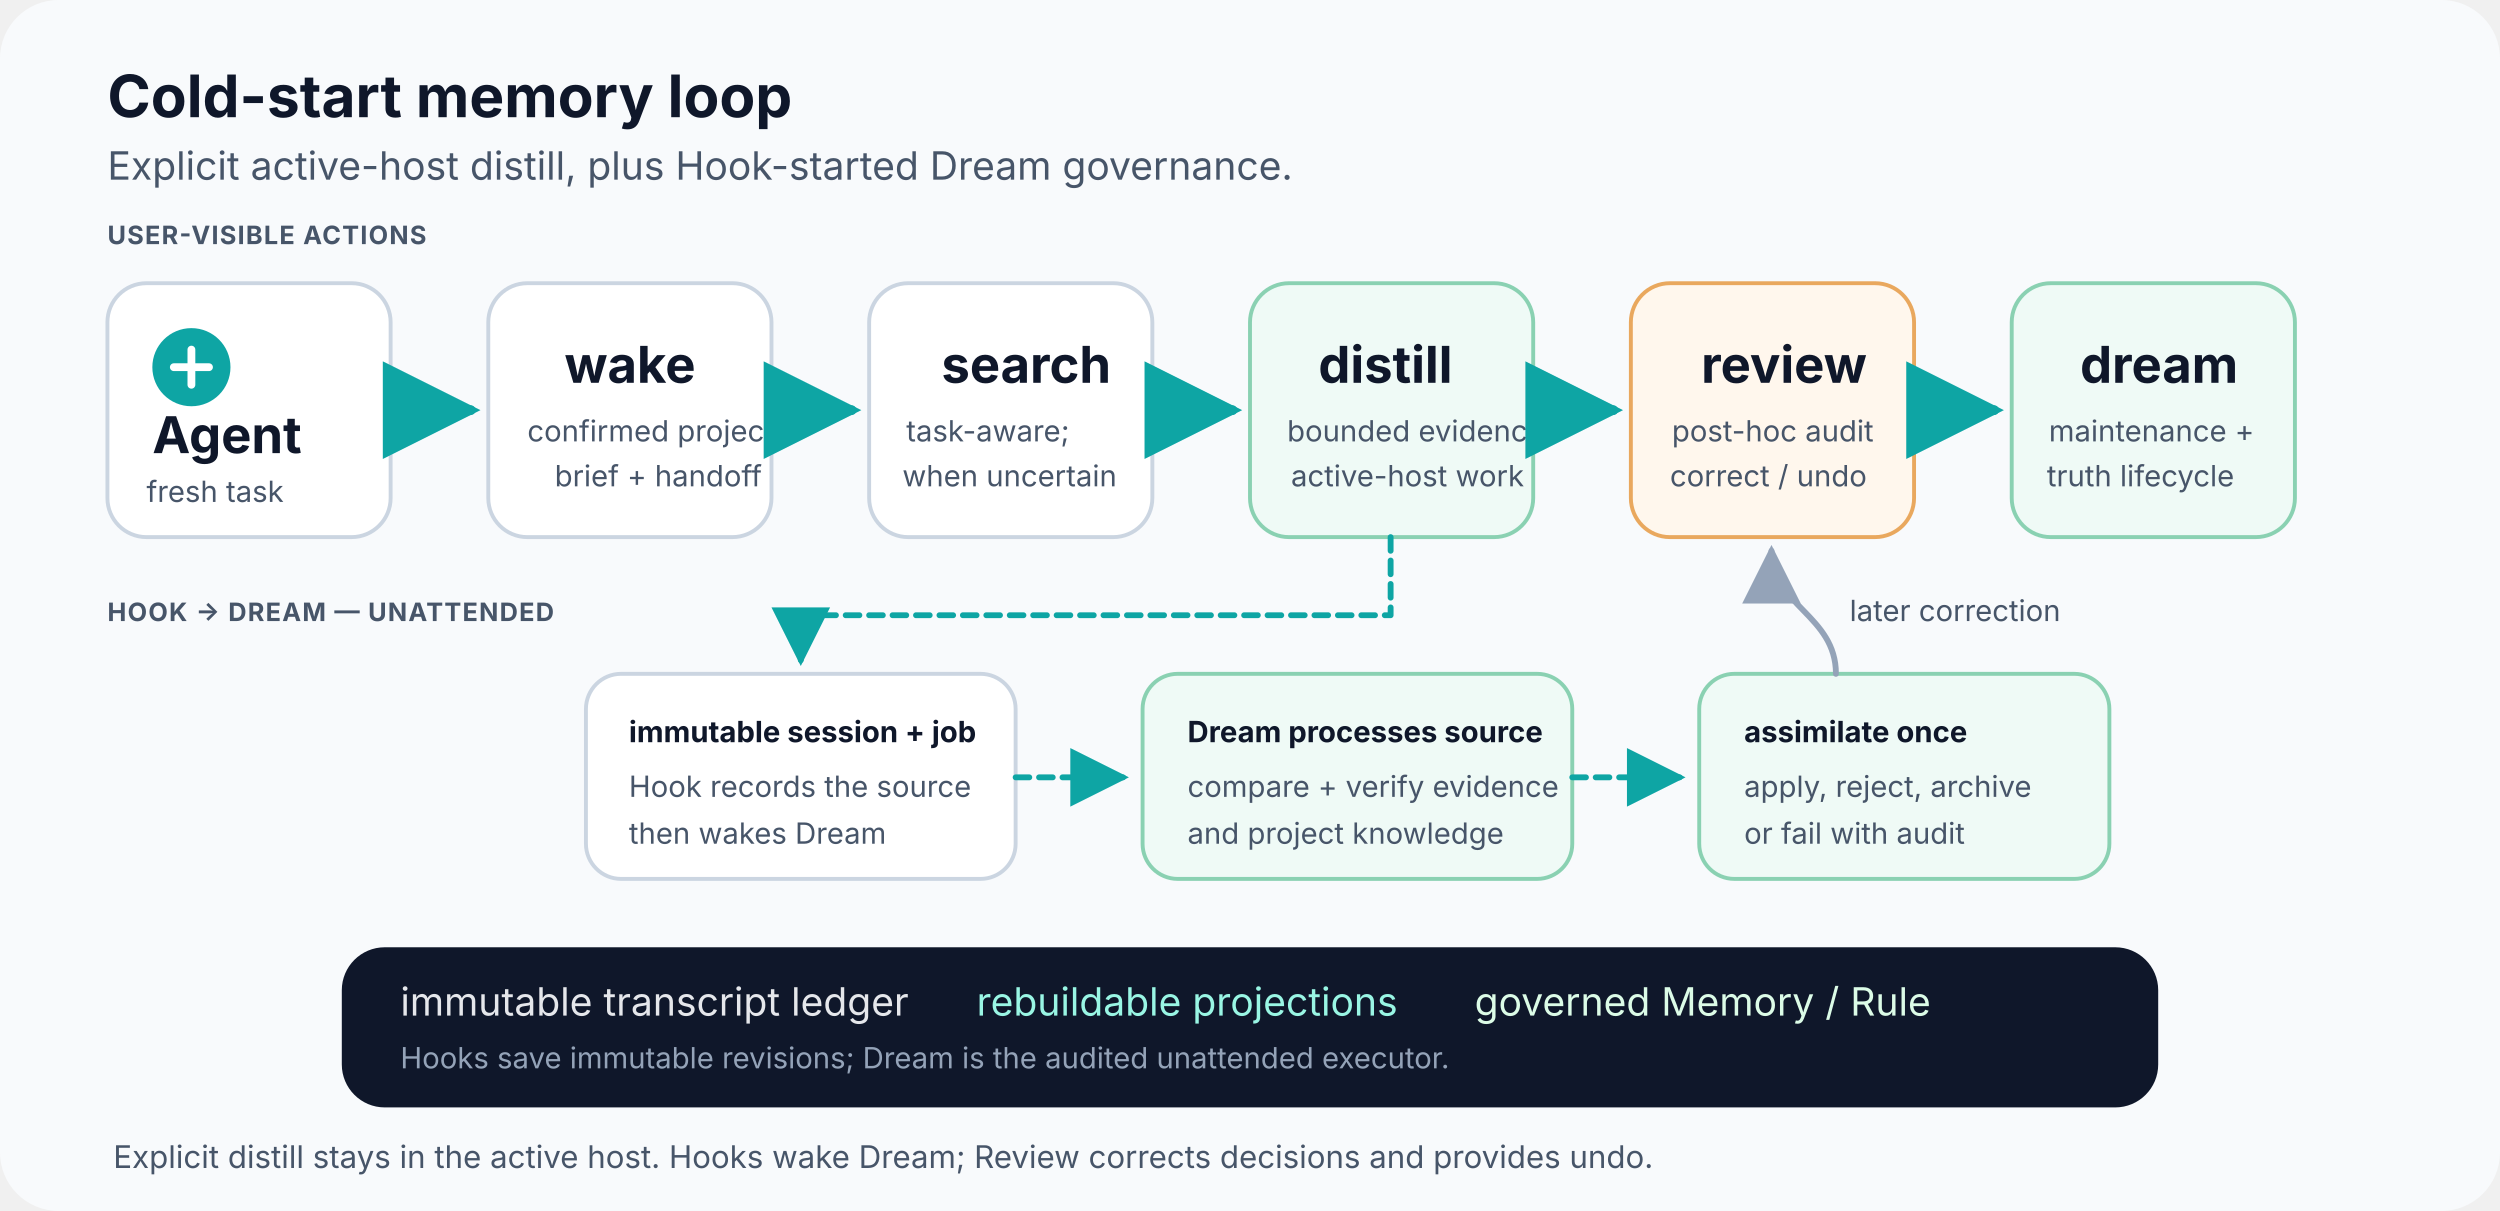
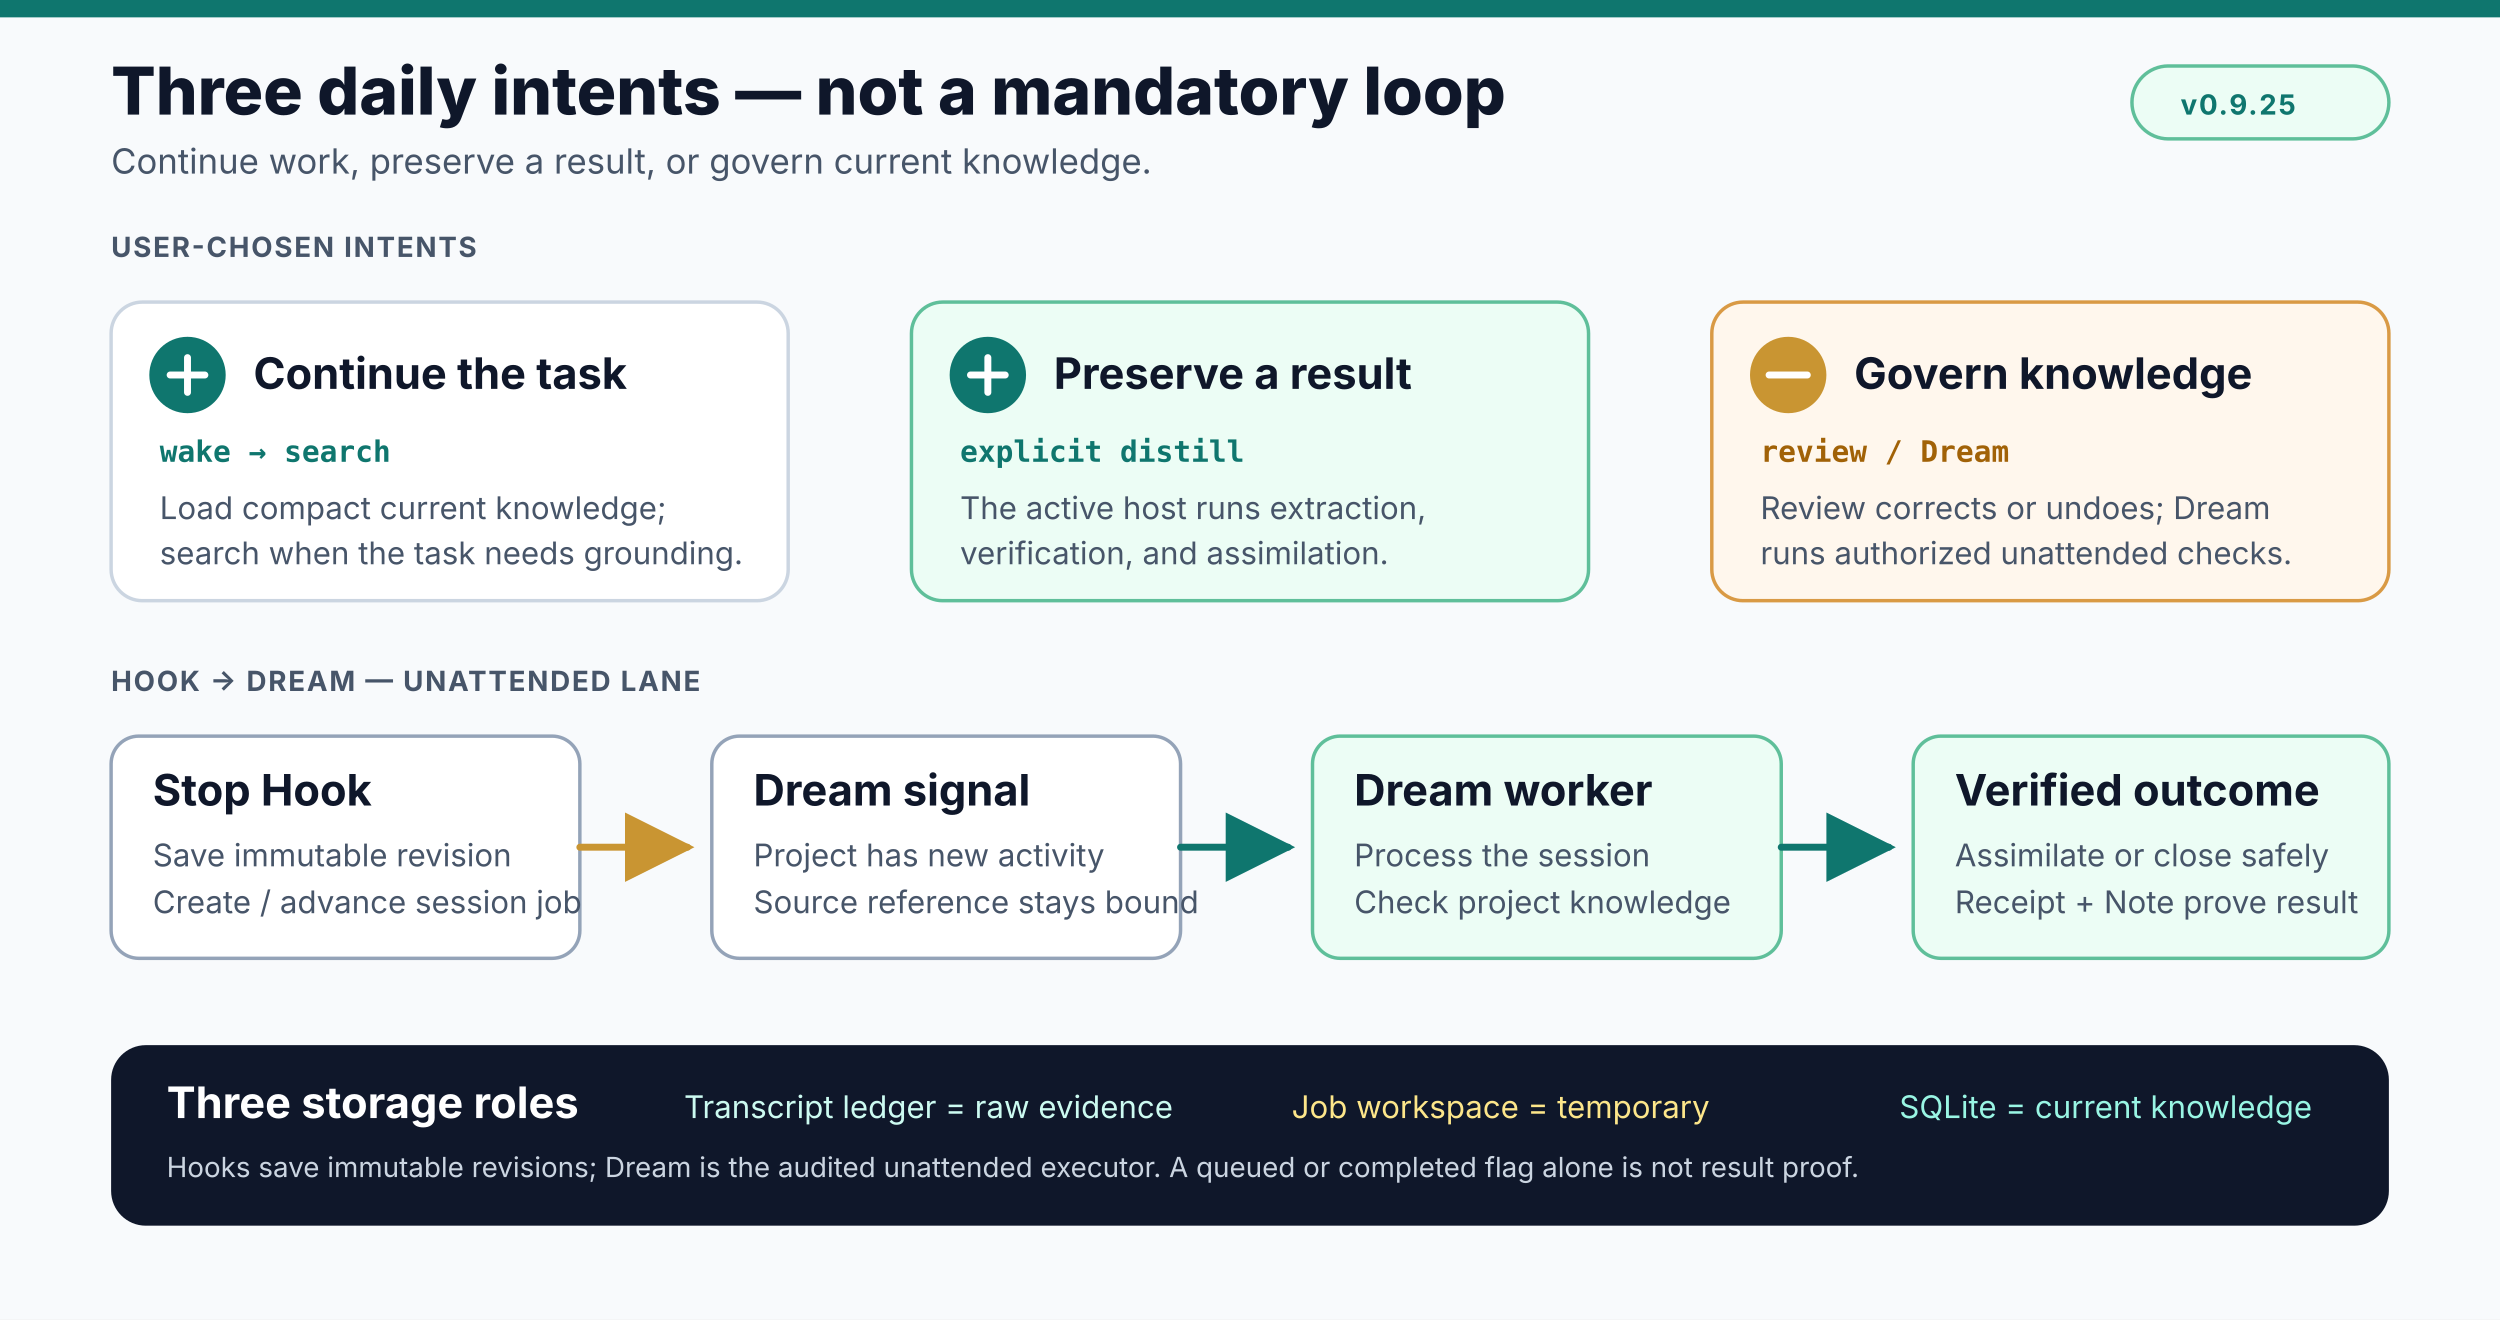
- <svg xmlns="http://www.w3.org/2000/svg" viewBox="0 0 1280 620" role="img" aria-labelledby="title desc">
+ <svg xmlns="http://www.w3.org/2000/svg" width="1440" height="760" viewBox="0 0 1440 760" role="img" aria-labelledby="title desc">
  <defs>
    <style>
-       .bg { fill: #f8fafc; }
-       .ink { fill: #0f172a; }
-       .muted { fill: #475569; }
-       .card { fill: #ffffff; stroke: #cbd5e1; stroke-width: 2; }
-       .card-accent { fill: #effaf6; stroke: #8ad1b2; stroke-width: 2; }
-       .card-review { fill: #fff7ed; stroke: #e9a85e; stroke-width: 2; }
-       .store { fill: #0f172a; }
-       .teal { fill: #0ea5a4; }
-       .line { fill: none; stroke: #0ea5a4; stroke-width: 5; stroke-linecap: round; stroke-linejoin: round; }
-       .line-muted { fill: none; stroke: #94a3b8; stroke-width: 3; stroke-linecap: round; stroke-linejoin: round; }
-       .line-auto { fill: none; stroke: #0ea5a4; stroke-width: 3; stroke-dasharray: 7 5; stroke-linecap: round; stroke-linejoin: round; }
-       text { font-family: Inter, ui-sans-serif, system-ui, -apple-system, BlinkMacSystemFont, "Segoe UI", sans-serif; }
-       .title { font-size: 30px; font-weight: 750; letter-spacing: 0; }
-       .body { font-size: 20px; letter-spacing: 0; }
-       .small { font-size: 16px; letter-spacing: 0; }
-       .step { font-size: 26px; font-weight: 750; letter-spacing: 0; }
-       .step-body { font-size: 15px; letter-spacing: 0; }
-       .note { font-size: 15px; letter-spacing: 0; }
-       .eyebrow { font-size: 13px; font-weight: 700; letter-spacing: .6px; text-transform: uppercase; }
+       text{font-family:Inter,ui-sans-serif,system-ui,-apple-system,"Segoe UI",sans-serif}
+       .bg{fill:#f8fafc}.ink{fill:#0f172a}.muted{fill:#475569}.teal{fill:#0f766e}.gold{fill:#c99532}
+       .card{fill:#fff;stroke:#cbd5e1;stroke-width:2}.soft{fill:#ecfdf5;stroke:#5fbf9a;stroke-width:2}
+       .warm{fill:#fff7ed;stroke:#d99a45;stroke-width:2}.dark{fill:#0f172a}.lane{fill:#fff;stroke:#94a3b8;stroke-width:2}
+       .title{font-size:38px;font-weight:760}.subtitle{font-size:20px}.eyebrow{font-size:16px;font-weight:750;letter-spacing:1px}
+       .heading{font-size:25px;font-weight:750}.body{font-size:18px}.small{font-size:16px}.code{font:650 17px "Cascadia Mono",Consolas,monospace}
+       .line{fill:none;stroke:#0f766e;stroke-width:4;stroke-linecap:round;stroke-linejoin:round;marker-end:url(#arrow)}
+       .hook{fill:none;stroke:#c99532;stroke-width:4;stroke-linecap:round;stroke-linejoin:round;marker-end:url(#goldArrow)}
    </style>
-     <marker id="arrow" markerHeight="12" markerWidth="12" orient="auto" refX="10" refY="6">
-       <path d="M1 1l10 5-10 5z" fill="#0ea5a4" />
+     <marker id="arrow" markerWidth="12" markerHeight="12" refX="10" refY="6" orient="auto">
+       <path d="M1 1l10 5-10 5z" fill="#0f766e" />
    </marker>
-     <marker id="mutedArrow" markerHeight="12" markerWidth="12" orient="auto" refX="10" refY="6">
-       <path d="M1 1l10 5-10 5z" fill="#94a3b8" />
+     <marker id="goldArrow" markerWidth="12" markerHeight="12" refX="10" refY="6" orient="auto">
+       <path d="M1 1l10 5-10 5z" fill="#c99532" />
    </marker>
  </defs>
-   <rect class="bg" width="1280" height="620" rx="30" />
-   <text x="55" y="60" class="title ink">Cold-start memory loop</text>
-   <text x="55" y="92" class="body muted">Explicit active-host distill, plus Hook-started Dream governance.</text>
-   <text x="55" y="125" class="eyebrow muted">USER-VISIBLE ACTIONS</text>
-   <rect x="55" y="145" width="145" height="130" rx="20" class="card" />
-   <circle cx="98" cy="188" r="20" class="teal" />
-   <path d="M89 188h18M98 179v18" stroke="#fff" stroke-width="4" stroke-linecap="round" />
-   <text x="78" y="232" class="step ink">Agent</text>
-   <text x="75" y="257" class="step-body muted">fresh task</text>
-   <path d="M207 210h34" class="line" marker-end="url(#arrow)" />
-   <rect x="250" y="145" width="145" height="130" rx="20" class="card" />
-   <text x="289" y="196" class="step ink">wake</text>
-   <text x="270" y="226" class="step-body muted">confirmed project</text>
-   <text x="284" y="249" class="step-body muted">brief + handoff</text>
-   <path d="M402 210h34" class="line" marker-end="url(#arrow)" />
-   <rect x="445" y="145" width="145" height="130" rx="20" class="card" />
-   <text x="482" y="196" class="step ink">search</text>
-   <text x="464" y="226" class="step-body muted">task-aware;</text>
-   <text x="462" y="249" class="step-body muted">when uncertain</text>
-   <path d="M597 210h34" class="line" marker-end="url(#arrow)" />
-   <rect x="640" y="145" width="145" height="130" rx="20" class="card-accent" />
-   <text x="675" y="196" class="step ink">distill</text>
-   <text x="659" y="226" class="step-body muted">bounded evidence</text>
-   <text x="661" y="249" class="step-body muted">active-host work</text>
-   <path d="M792 210h34" class="line" marker-end="url(#arrow)" />
-   <rect x="835" y="145" width="145" height="130" rx="20" class="card-review" />
-   <text x="871" y="196" class="step ink">review</text>
-   <text x="856" y="226" class="step-body muted">post-hoc audit</text>
-   <text x="855" y="249" class="step-body muted">correct / undo</text>
-   <path d="M987 210h34" class="line" marker-end="url(#arrow)" />
-   <rect x="1030" y="145" width="145" height="130" rx="20" class="card-accent" />
-   <text x="1065" y="196" class="step ink">dream</text>
-   <text x="1049" y="226" class="step-body muted">maintenance +</text>
-   <text x="1048" y="249" class="step-body muted">truth lifecycle</text>
-   <text x="55" y="318" class="eyebrow muted">HOOK → DREAM — UNATTENDED</text>
-   <path d="M712 275v40H410v23" class="line-auto" marker-end="url(#arrow)" />
-   <rect x="300" y="345" width="220" height="105" rx="18" class="card" />
-   <text x="322" y="380" class="step-body ink" font-weight="700">immutable session + job</text>
-   <text x="322" y="408" class="step-body muted">Hook records the source</text>
-   <text x="322" y="432" class="step-body muted">then wakes Dream</text>
-   <path d="M520 398h55" class="line-auto" marker-end="url(#arrow)" />
-   <rect x="585" y="345" width="220" height="105" rx="18" class="card-accent" />
-   <text x="608" y="380" class="step-body ink" font-weight="700">Dream processes source</text>
-   <text x="608" y="408" class="step-body muted">compare + verify evidence</text>
-   <text x="608" y="432" class="step-body muted">and project knowledge</text>
-   <path d="M805 398h55" class="line-auto" marker-end="url(#arrow)" />
-   <rect x="870" y="345" width="210" height="105" rx="18" class="card-accent" />
-   <text x="893" y="380" class="step-body ink" font-weight="700">assimilate once</text>
-   <text x="893" y="408" class="step-body muted">apply, reject, archive</text>
-   <text x="893" y="432" class="step-body muted">or fail with audit</text>
-   <path d="M940 345 C 940 315 907 310 907 282" class="line-muted" marker-end="url(#mutedArrow)" />
-   <text x="947" y="318" class="note muted">later correction</text>
-   <rect x="175" y="485" width="930" height="82" rx="22" class="store" />
-   <text x="205" y="520" class="body" fill="#e5e7eb">immutable transcript ledger</text>
-   <text x="500" y="520" class="body" fill="#99f6e4">rebuildable projections</text>
-   <text x="755" y="520" class="body" fill="#dcfce7">governed Memory / Rule</text>
-   <text x="205" y="547" class="note" fill="#94a3b8">Hooks save immutable revisions; Dream is the audited unattended executor.</text>
-   <text x="58" y="598" class="small muted">Explicit distill stays in the active host. Hooks wake Dream; Review corrects decisions and provides undo.</text>
+   <rect class="bg" width="1440" height="760" />
+   <rect class="teal" width="1440" height="10" />
+   <text x="64" y="66" class="title ink">Three daily intents — not a mandatory loop</text>
+   <text x="64" y="100" class="subtitle muted">Continue work, preserve a result, or govern current knowledge.</text>
+   <g transform="translate(1228 38)">
+     <rect class="soft" width="148" height="42" rx="21" />
+     <text x="28" y="28" class="eyebrow teal">v0.9.25</text>
+   </g>
+   <text x="64" y="148" class="eyebrow muted">USER-CHOSEN INTENTS</text>
+   <g transform="translate(64 174)">
+     <rect class="card" width="390" height="172" rx="18" />
+     <circle cx="44" cy="42" r="22" class="teal" />
+     <path d="M34 42h20M44 32v20" stroke="#fff" stroke-width="4" stroke-linecap="round" />
+     <text x="82" y="50" class="heading ink">Continue the task</text>
+     <text x="28" y="92" class="code teal">wake → search</text>
+     <text x="28" y="125" class="body muted">Load compact current knowledge;</text>
+     <text x="28" y="151" class="body muted">search when the task needs grounding.</text>
+   </g>
+   <g transform="translate(525 174)">
+     <rect class="soft" width="390" height="172" rx="18" />
+     <circle cx="44" cy="42" r="22" class="teal" />
+     <path d="M34 42h20M44 32v20" stroke="#fff" stroke-width="4" stroke-linecap="round" />
+     <text x="82" y="50" class="heading ink">Preserve a result</text>
+     <text x="28" y="92" class="code teal">explicit distill</text>
+     <text x="28" y="125" class="body muted">The active host runs extraction,</text>
+     <text x="28" y="151" class="body muted">verification, and assimilation.</text>
+   </g>
+   <g transform="translate(986 174)">
+     <rect class="warm" width="390" height="172" rx="18" />
+     <circle cx="44" cy="42" r="22" class="gold" />
+     <path d="M33 42h22" stroke="#fff" stroke-width="4" stroke-linecap="round" />
+     <text x="82" y="50" class="heading ink">Govern knowledge</text>
+     <text x="28" y="92" class="code" fill="#a16207">review / Dream</text>
+     <text x="28" y="125" class="body muted">Review corrects or undoes; Dream</text>
+     <text x="28" y="151" class="body muted">runs authorized unattended checks.</text>
+   </g>
+   <text x="64" y="398" class="eyebrow muted">HOOK → DREAM — UNATTENDED LANE</text>
+   <g transform="translate(64 424)">
+     <rect class="lane" width="270" height="128" rx="16" />
+     <text x="24" y="40" class="heading ink">Stop Hook</text>
+     <text x="24" y="75" class="body muted">Save immutable revision</text>
+     <text x="24" y="102" class="body muted">Create / advance session job</text>
+   </g>
+   <path class="hook" d="M334 488h62" />
+   <g transform="translate(410 424)">
+     <rect class="lane" width="270" height="128" rx="16" />
+     <text x="24" y="40" class="heading ink">Dream signal</text>
+     <text x="24" y="75" class="body muted">Project has new activity</text>
+     <text x="24" y="102" class="body muted">Source reference stays bound</text>
+   </g>
+   <path class="line" d="M680 488h62" />
+   <g transform="translate(756 424)">
+     <rect class="soft" width="270" height="128" rx="16" />
+     <text x="24" y="40" class="heading ink">Dream worker</text>
+     <text x="24" y="75" class="body muted">Process the session</text>
+     <text x="24" y="102" class="body muted">Check project knowledge</text>
+   </g>
+   <path class="line" d="M1026 488h62" />
+   <g transform="translate(1102 424)">
+     <rect class="soft" width="274" height="128" rx="16" />
+     <text x="24" y="40" class="heading ink">Verified outcome</text>
+     <text x="24" y="75" class="body muted">Assimilate or close safely</text>
+     <text x="24" y="102" class="body muted">Receipt + Note prove result</text>
+   </g>
+   <g transform="translate(64 602)">
+     <rect class="dark" width="1312" height="104" rx="20" />
+     <text x="32" y="42" class="heading" fill="#fff">Three storage roles</text>
+     <text x="330" y="42" class="body" fill="#ccfbf1">Transcript ledger = raw evidence</text>
+     <text x="680" y="42" class="body" fill="#fde68a">Job workspace = temporary</text>
+     <text x="1030" y="42" class="body" fill="#99f6e4">SQLite = current knowledge</text>
+     <text x="32" y="76" class="small" fill="#cbd5e1">Hooks save immutable revisions; Dream is the audited unattended executor. A queued or completed flag alone is not result proof.</text>
+   </g>
</svg>
